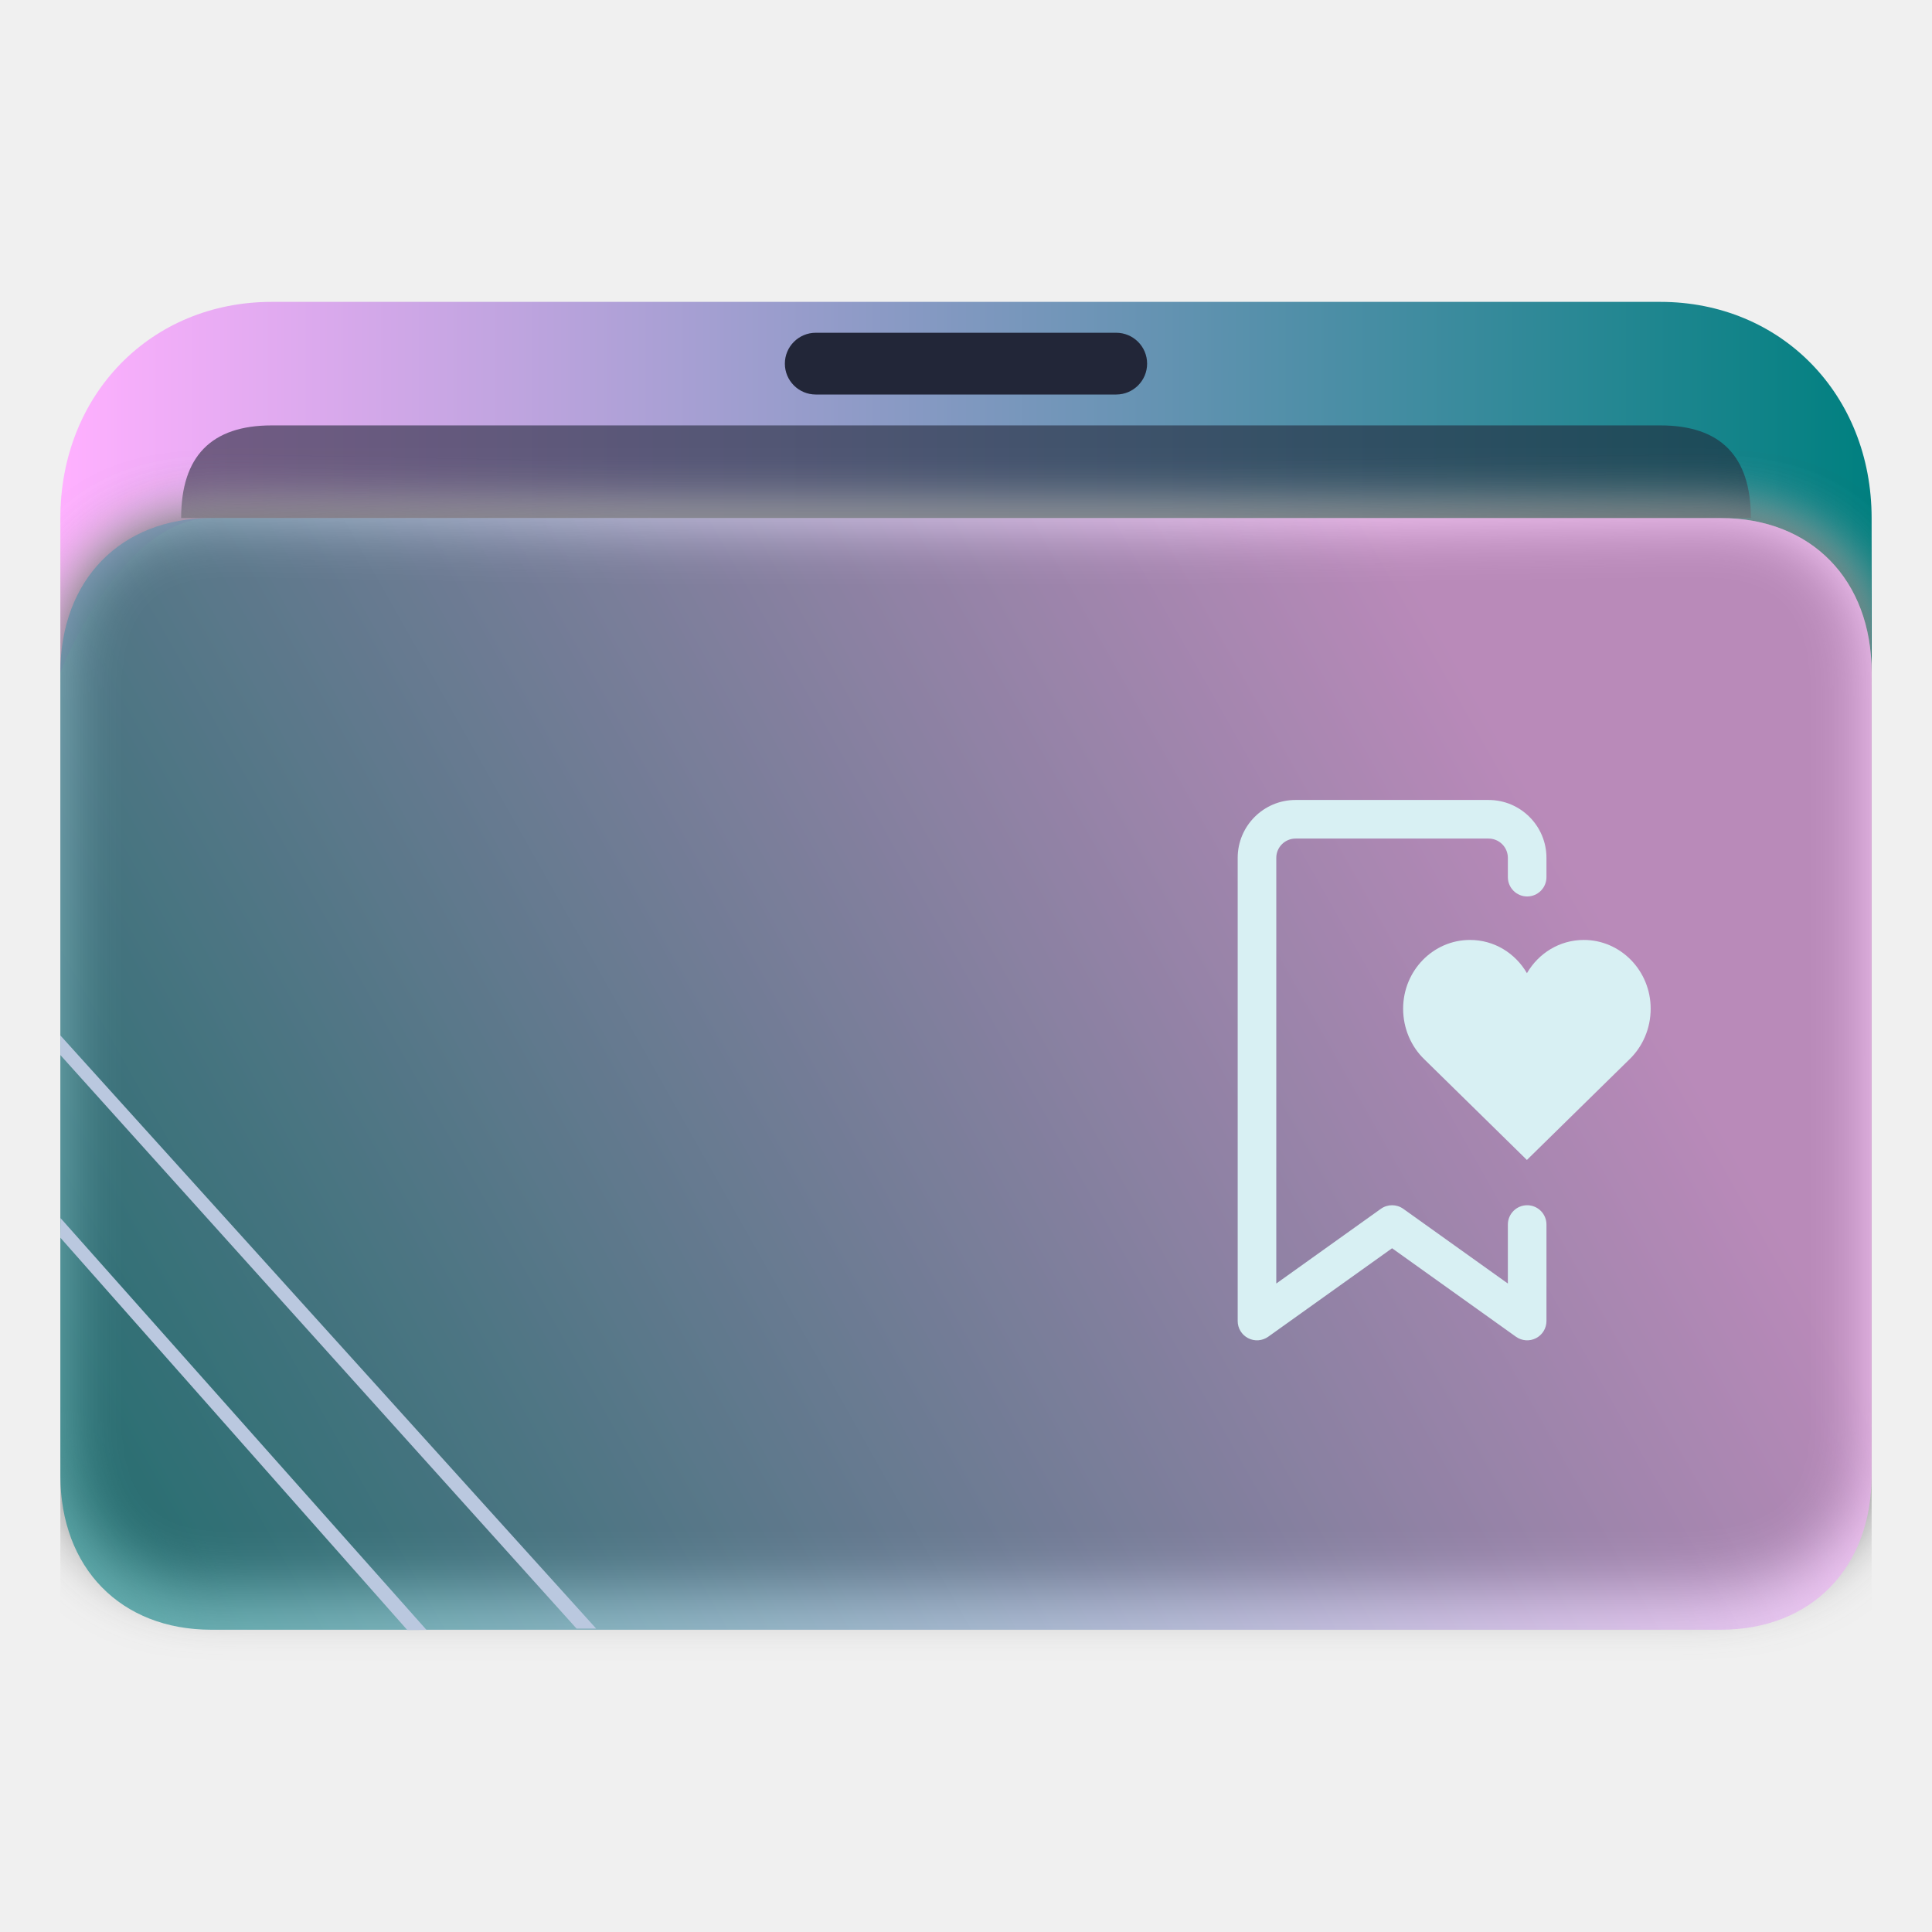
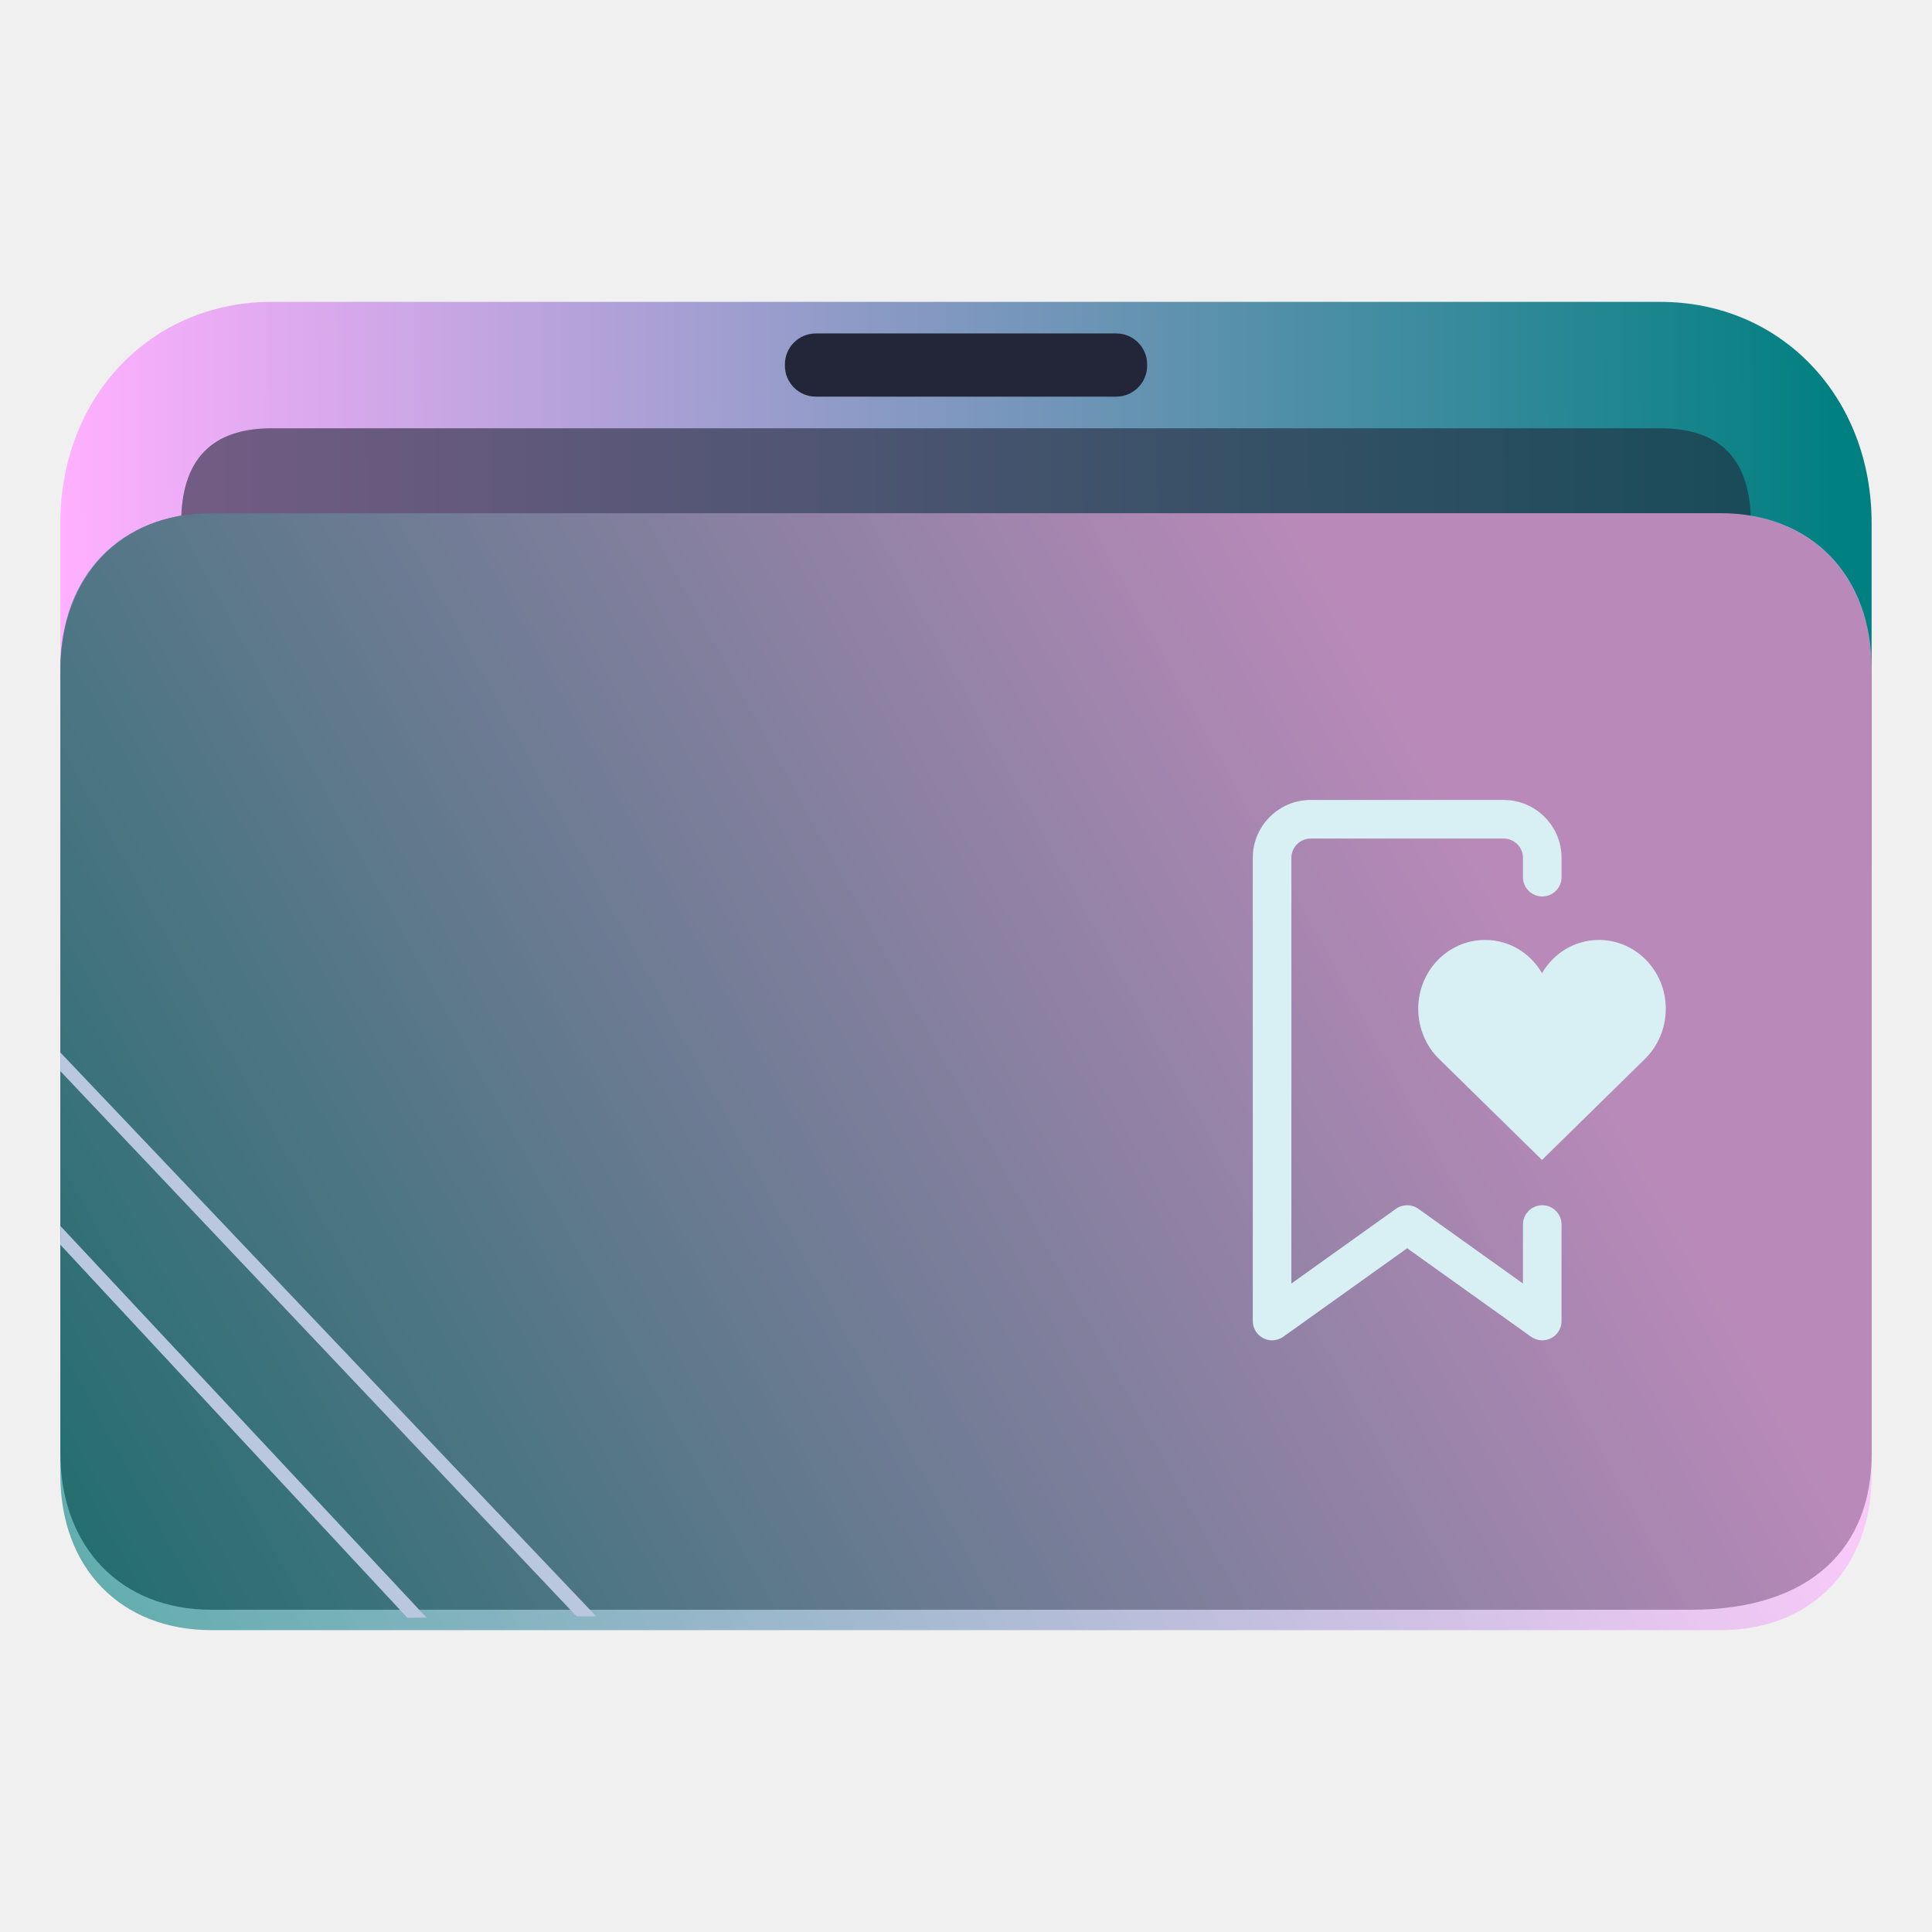
<svg xmlns="http://www.w3.org/2000/svg" xmlns:xlink="http://www.w3.org/1999/xlink" width="64" version="1.1" height="64" id="svg17">
  <defs id="defs5455">
    <linearGradient id="linearGradient4564">
      <stop style="stop-color:#008080;stop-opacity:1" offset="0" id="stop4560" />
      <stop style="stop-color:#ffb0ff;stop-opacity:1;" offset="1" id="stop4562" />
    </linearGradient>
-     <linearGradient xlink:href="#linearGradient4564" id="linearGradient1419" x1="16.399" y1="4.691" x2="0.529" y2="4.695" gradientUnits="userSpaceOnUse" gradientTransform="matrix(3.779602,0,0,3.866275,384.5714,480.4999)" />
    <clipPath clipPathUnits="userSpaceOnUse" id="clipPath79425-9-5-3">
      <rect style="opacity:0.5;fill:#000000;fill-opacity:1;stroke:none;stroke-width:0.856;stroke-dasharray:none;stroke-opacity:1;paint-order:stroke fill markers" id="rect79427-1-9-6" width="26.418" height="29.038" x="-16.228" y="-6.485" />
    </clipPath>
-     <filter style="color-interpolation-filters:sRGB" id="filter77953-2-4-7" x="-0.041" y="-0.067" width="1.081" height="1.135">
-       <feGaussianBlur stdDeviation="0.446" id="feGaussianBlur77955-7-9-5" />
-     </filter>
    <clipPath clipPathUnits="userSpaceOnUse" id="clipPath79425-9-5-5">
      <rect style="opacity:0.5;fill:#000000;fill-opacity:1;stroke:none;stroke-width:0.856;stroke-dasharray:none;stroke-opacity:1;paint-order:stroke fill markers" id="rect79427-1-9-62" width="26.418" height="29.038" x="-16.228" y="-6.485" />
    </clipPath>
-     <filter style="color-interpolation-filters:sRGB" id="filter77953-2-4-9" x="-0.041" y="-0.065" width="1.081" height="1.13">
-       <feGaussianBlur stdDeviation="0.446" id="feGaussianBlur77955-7-9-1" />
-     </filter>
-     <linearGradient xlink:href="#linearGradient4564" id="linearGradient1662" gradientUnits="userSpaceOnUse" gradientTransform="matrix(3.775718,0,0,3.90327,384.5766,479.8931)" x1="0.528" y1="14.822" x2="13.241" y2="7.405" />
+     <linearGradient xlink:href="#linearGradient4564" id="linearGradient1419-3" x1="16.163" y1="4.729" x2="0.541" y2="4.803" gradientUnits="userSpaceOnUse" gradientTransform="matrix(3.779602,0,0,3.866274,384.5714,480.4998)" />
+     <clipPath clipPathUnits="userSpaceOnUse" id="clipPath79425-9-5-5-6">
+       <rect style="opacity:0.5;fill:#000000;fill-opacity:1;stroke:none;stroke-width:0.856;stroke-dasharray:none;stroke-opacity:1;paint-order:stroke fill markers" id="rect79427-1-9-62-7" width="26.418" height="29.038" x="-16.228" y="-6.485" />
+     </clipPath>
+     <linearGradient xlink:href="#linearGradient4564" id="linearGradient1662-5" gradientUnits="userSpaceOnUse" gradientTransform="matrix(3.775718,0,0,3.90327,384.5766,479.8931)" x1="0.47" y1="14.61" x2="12.685" y2="7.667" />
  </defs>
  <g id="layer1" transform="translate(-384.5714,-483.798)">
-     <path id="path32082-9" style="fill:url(#linearGradient1419);fill-opacity:1;stroke:none;stroke-width:5.117;stroke-linecap:round;stroke-linejoin:round;stroke-opacity:0.03" d="m 393.571,493.798 c -4,0 -7,3.069 -7,7.161 v 5.115 c 0,0 2,-5.115 5,-5.115 h 8 12 6 24 c 3,0 5,2.046 5,5.115 v 0 0 -5.115 c 0,-4.092 -3,-7.161 -7,-7.161 h -24.071 -5.929 -9 z" />
-     <rect x="410.571" y="494.821" width="12" height="2.046" ry="1.025" stroke-width="3.419" style="fill:#222638;fill-opacity:1;paint-order:stroke markers fill" id="rect12-5-9-3-9" />
-     <path d="m 418.305,497.89 h -3.467 -4.333 -16.933 c -2,0 -3,1.023 -3,3.069 v 0 0 h 52 v 0 0 c 0,-2.046 -1,-3.069 -3,-3.069 z" style="fill:#222638;fill-opacity:1;stroke-width:2.339;paint-order:markers stroke fill" id="path8-7-2-9-6-1-7-5" opacity="0.6" />
-     <path style="display:inline;fill:#ffffff;fill-opacity:1;stroke:none;stroke-width:2.778;stroke-linecap:round;stroke-linejoin:round;stroke-opacity:0.03;filter:url(#filter77953-2-4-7)" d="m -14.026,3.079 h 6.166 4.845 3.083 7.928 c 1.321,0 2.202,0.944 2.202,2.359 l -0.008,11.196 c 0.008,1.415 -1.497,2.225 -2.634,2.232 L -14.026,18.993 c -1.321,0.008 -2.202,-0.944 -2.202,-2.359 l 1e-6,-11.323 c -1e-6,-1.288 0.882,-2.216 2.202,-2.232 z" id="path1611-1-8-0-7-3" clip-path="url(#clipPath79425-9-5-3)" transform="matrix(2.270514,0,0,2.168187,423.4168,494.2818)" />
-     <path style="display:inline;fill:#4f4f4f;fill-opacity:1;stroke:none;stroke-width:2.778;stroke-linecap:round;stroke-linejoin:round;stroke-opacity:0.03;filter:url(#filter77953-2-4-9)" d="m -14.026,2.501 6.167,0.121 H -3.015 0.068 L 7.988,2.501 C 9.31,2.516 10.19,3.444 10.19,4.874 l -2.06e-4,11.76 c 0.008,1.415 -0.873,2.359 -2.634,2.359 H -14.026 c -1.321,0 -2.202,-0.944 -2.202,-2.359 V 4.874 c 0,-1.424 0.881,-2.373 2.201,-2.373 z" id="path1611-1-8-0-7-2" clip-path="url(#clipPath79425-9-5-5)" transform="matrix(2.271201,0,0,2.155042,423.428,495.5685)" />
-     <path d="m 418.571,500.959 h -4 -5 -18 c -3,0 -5,2.046 -5,5.115 v 26.596 c 0,3.069 2,5.115 5,5.115 h 50 c 3,0 5,-2.046 5,-5.115 v -26.596 c 0,-3.069 -2,-5.115 -5,-5.115 z" style="fill:url(#linearGradient1662);fill-opacity:1;stroke-width:3.838;paint-order:markers stroke fill" id="path8-7-2-9-6-1-9" opacity="0.6" />
-     <path d="m 386.571,518.748 17.1,19 h -10e-6 0.65 l -17.75,-19.65 v 0 0 z" id="path2653-4" style="fill:#bac8df;fill-opacity:1;stroke-width:0.481" />
-     <path d="m 386.571,524.798 11.485,12.989 -1e-5,0.011 0.65,-0.006 v 0.006 l -12.13,-13.65 v 0 0 z" id="path2653-4-3" style="fill:#bac8df;fill-opacity:1;stroke-width:0.33" />
-     <g id="g8-2-7" transform="matrix(0.6392851,0,0,0.6392851,421.7357,509.0194)" style="fill:#d8f0f3;fill-opacity:1">
-       <path d="M 14,25.229 7.581,29.814 C 7.276,30.031 6.875,30.061 6.542,29.889 6.209,29.718 6,29.375 6,29 V 5 C 6,3.344 7.344,2 9,2 h 10 c 1.656,0 3,1.344 3,3 V 6 C 22,6.552 21.552,7 21,7 20.448,7 20,6.552 20,6 20,6 20,5 20,5 20,4.448 19.552,4 19,4 19,4 9,4 9,4 8.448,4 8,4.448 8,5 v 22.057 l 5.419,-3.871 c 0.347,-0.248 0.815,-0.248 1.162,0 L 20,27.057 V 24 c 0,-0.552 0.448,-1 1,-1 0.552,0 1,0.448 1,1 v 5 c 0,0.375 -0.209,0.718 -0.542,0.889 -0.333,0.172 -0.734,0.142 -1.039,-0.075 z" id="path2-9-5" style="fill:#d8f0f3;fill-opacity:1" />
+     <path id="path32082-9-2" style="fill:url(#linearGradient1419-3);fill-opacity:1;stroke:none;stroke-width:5.117;stroke-linecap:round;stroke-linejoin:round;stroke-opacity:0.03" d="m 393.571,493.798 c -4,0 -7,3.14 -7,7.327 v 5.234 c 0,0 2,-5.234 5,-5.234 h 8 12 6 24 c 3,0 5,2.093 5,5.234 v 0 0 -5.234 c 0,-4.187 -3,-7.327 -7,-7.327 h -24.071 -5.929 -9 z" />
+     <rect x="410.572" y="494.844" width="12" height="2.093" ry="1.025" stroke-width="3.419" style="fill:#222638;fill-opacity:1;paint-order:stroke markers fill" id="rect12-5-9-3-9-9" rx="1.025" />
+     <path d="m 418.305,497.985 h -3.467 -4.333 -16.933 c -2,0 -3,1.047 -3,3.14 v 0 0 h 52 v 0 0 c 0,-2.093 -1,-3.14 -3,-3.14 z" style="fill:#222638;fill-opacity:1;stroke-width:2.339;paint-order:markers stroke fill" id="path8-7-2-9-6-1-7-5-1" opacity="0.6" />
+     <path style="display:inline;fill:#4f4f4f;fill-opacity:1;stroke:none;stroke-width:2.748;stroke-linecap:round;stroke-linejoin:round;stroke-opacity:0.03" d="m -14.026,2.501 6.167,4.13e-5 H -3.015 0.068 L 7.988,2.501 C 9.31,2.516 10.19,3.444 10.19,4.874 l -2.06e-4,11.76 c 0.008,1.415 -0.873,2.359 -2.634,2.359 H -14.026 c -1.321,0 -2.202,-0.944 -2.202,-2.359 V 4.874 c 0,-1.424 0.881,-2.373 2.201,-2.373 z" id="path1611-1-8-0-7-2-2" clip-path="url(#clipPath79425-9-5-5-6)" transform="matrix(2.271201,0,0,2.202582,423.428,495.2891)" />
+     <path d="m 418.571,500.798 h -4 -5 -18 c -3,0 -5,2.056 -5,5.139 v 26.722 c 0,3.083 2,5.139 5,5.139 h 50 c 3,0 5,-2.056 5,-5.139 v -26.722 c 0,-3.083 -2,-5.139 -5,-5.139 z" style="fill:url(#linearGradient1662-5);fill-opacity:1;stroke-width:3.838;paint-order:markers stroke fill" id="path8-7-2-9-6-1-9-2" opacity="0.6" />
+     <path d="m 386.571,519.281 17.1,18.06 h -10e-6 0.65 l -17.75,-18.678 v 0 0 z" id="path2653-4-7" style="fill:#bac8df;fill-opacity:1;stroke-width:0.481" />
+     <path d="m 386.571,525.032 11.485,12.347 -1e-5,0.01 0.65,-0.006 v 0.006 l -12.13,-12.975 v 0 0 z" id="path2653-4-3-0" style="fill:#bac8df;fill-opacity:1;stroke-width:0.33" />
+     <g id="g8-2-7-6" transform="matrix(0.6392851,0,0,0.6392851,422.2357,509.0194)" style="fill:#d8f0f3;fill-opacity:1">
+       <path d="M 14,25.229 7.581,29.814 C 7.276,30.031 6.875,30.061 6.542,29.889 6.209,29.718 6,29.375 6,29 V 5 C 6,3.344 7.344,2 9,2 h 10 c 1.656,0 3,1.344 3,3 V 6 C 22,6.552 21.552,7 21,7 20.448,7 20,6.552 20,6 20,6 20,5 20,5 20,4.448 19.552,4 19,4 19,4 9,4 9,4 8.448,4 8,4.448 8,5 v 22.057 l 5.419,-3.871 c 0.347,-0.248 0.815,-0.248 1.162,0 L 20,27.057 V 24 c 0,-0.552 0.448,-1 1,-1 0.552,0 1,0.448 1,1 v 5 c 0,0.375 -0.209,0.718 -0.542,0.889 -0.333,0.172 -0.734,0.142 -1.039,-0.075 z" id="path2-9-5-1" style="fill:#d8f0f3;fill-opacity:1" />
    </g>
-     <path d="m 433.266,514.935 c -1.219,0 -2.214,1.017 -2.214,2.278 0,0.656 0.267,1.254 0.696,1.67 l 3.404,3.34 3.404,-3.34 c 0.429,-0.416 0.696,-1.014 0.696,-1.67 0,-1.26 -0.995,-2.278 -2.214,-2.278 -0.803,0 -1.499,0.438 -1.885,1.101 -0.386,-0.663 -1.082,-1.101 -1.885,-1.101 z" id="path16-1-3" style="fill:#d8f0f3;fill-opacity:1;stroke-width:0.455" />
+     <path d="m 433.766,514.935 c -1.219,0 -2.214,1.017 -2.214,2.278 0,0.656 0.267,1.254 0.696,1.67 l 3.404,3.34 3.404,-3.34 c 0.429,-0.416 0.696,-1.014 0.696,-1.67 0,-1.26 -0.995,-2.278 -2.214,-2.278 -0.803,0 -1.499,0.438 -1.885,1.101 -0.386,-0.663 -1.082,-1.101 -1.885,-1.101 z" id="path16-1-3-8" style="fill:#d8f0f3;fill-opacity:1;stroke-width:0.455" />
  </g>
</svg>
